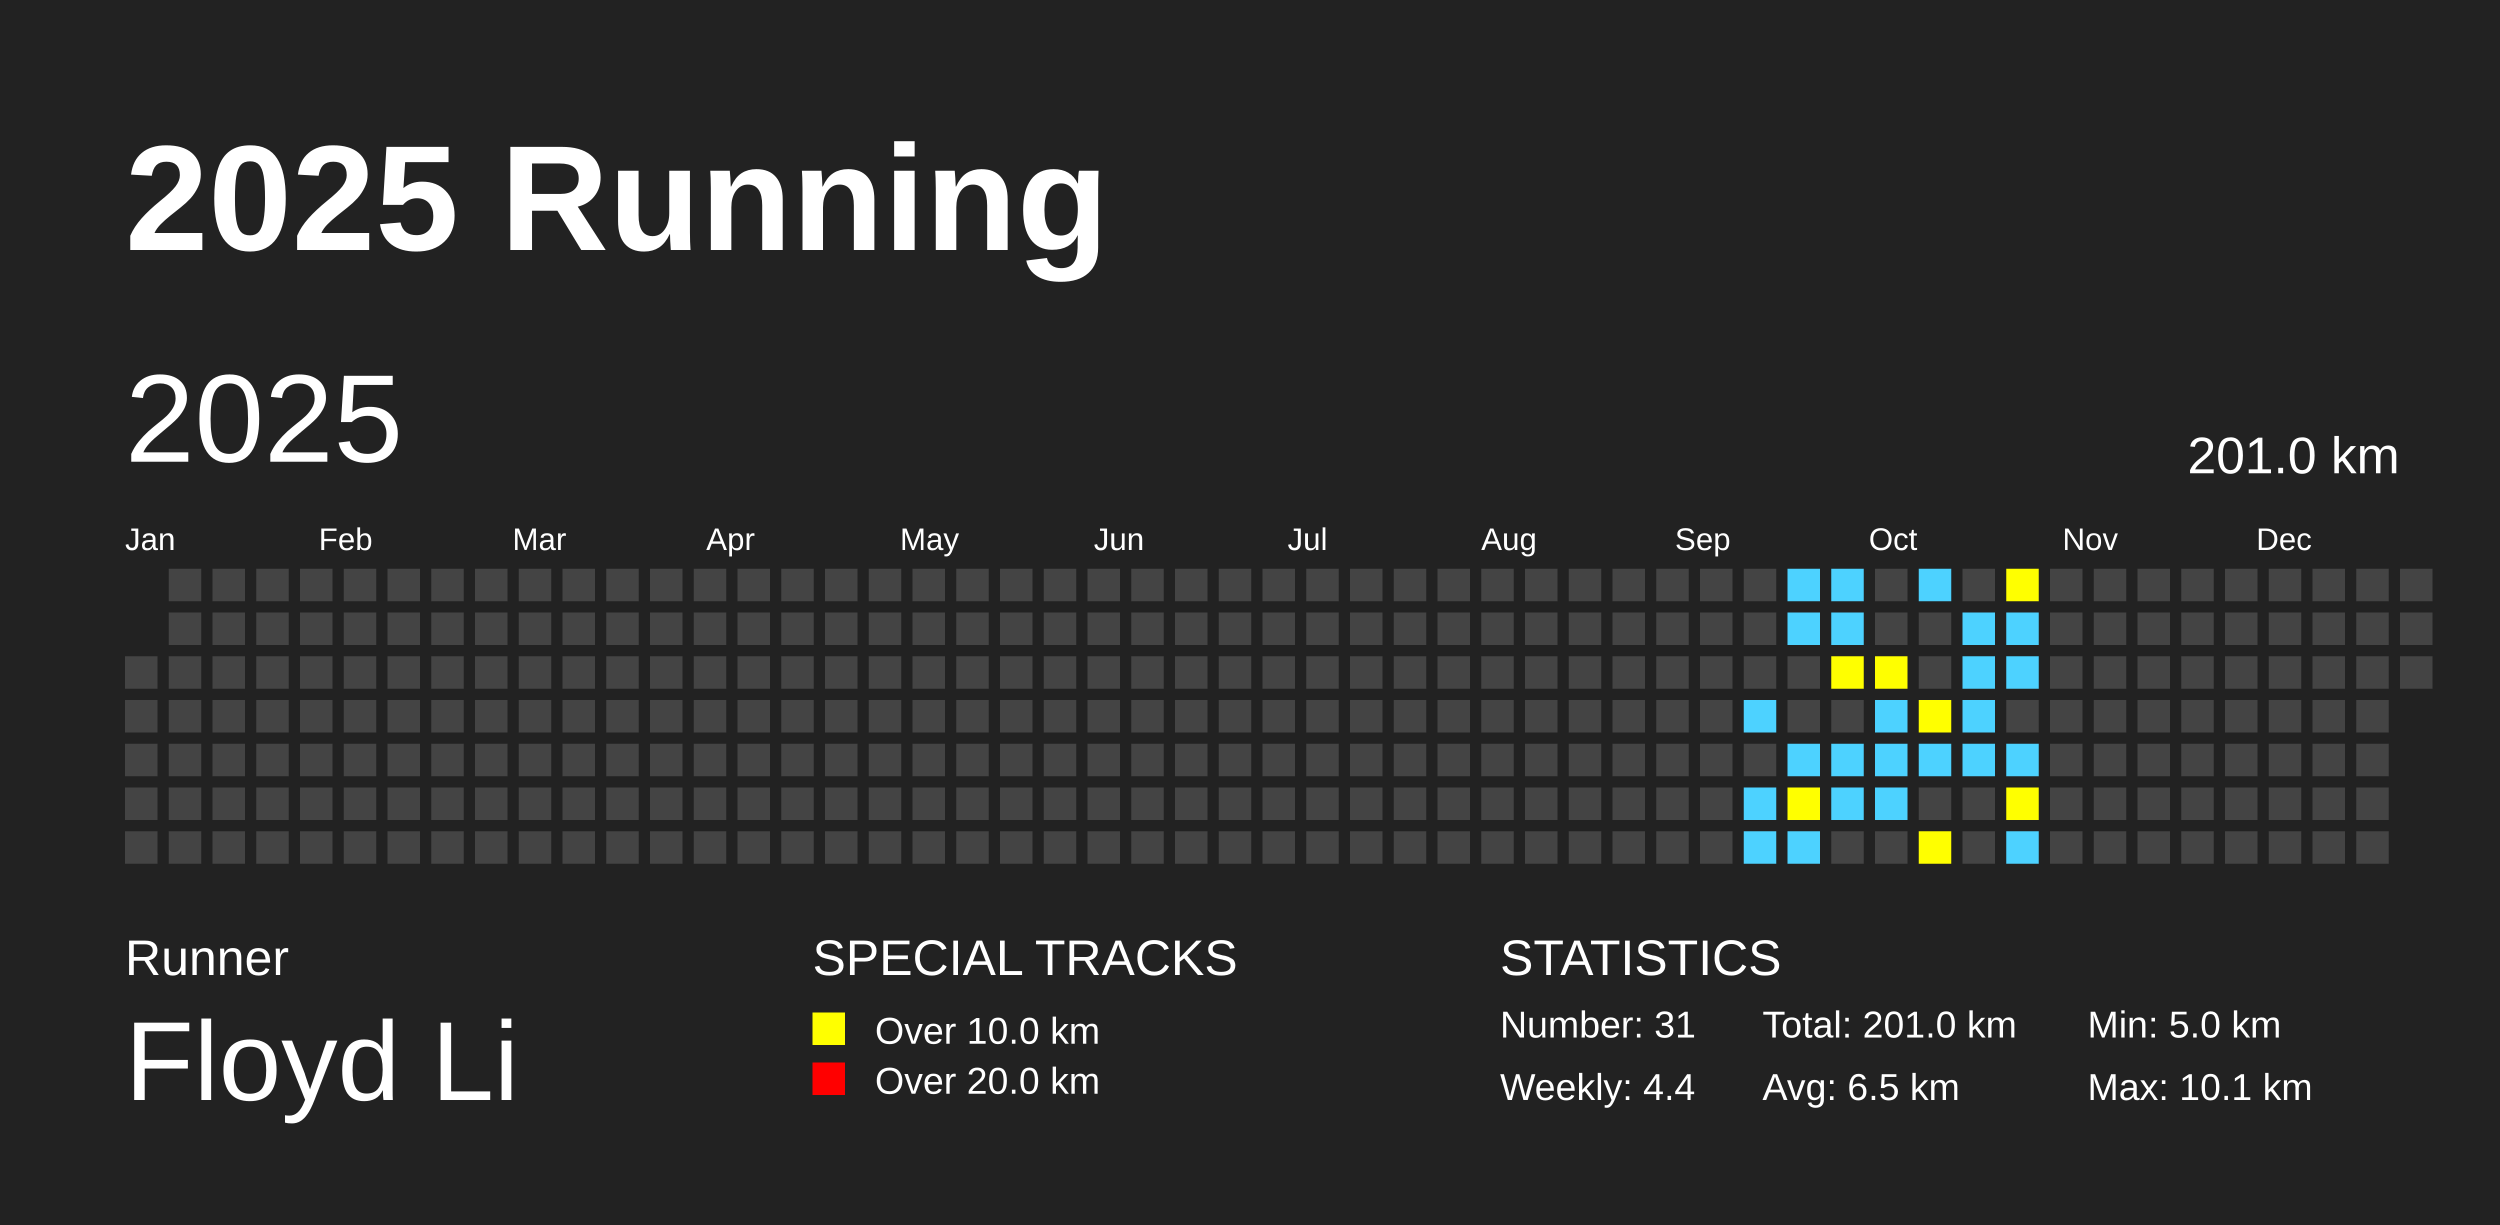
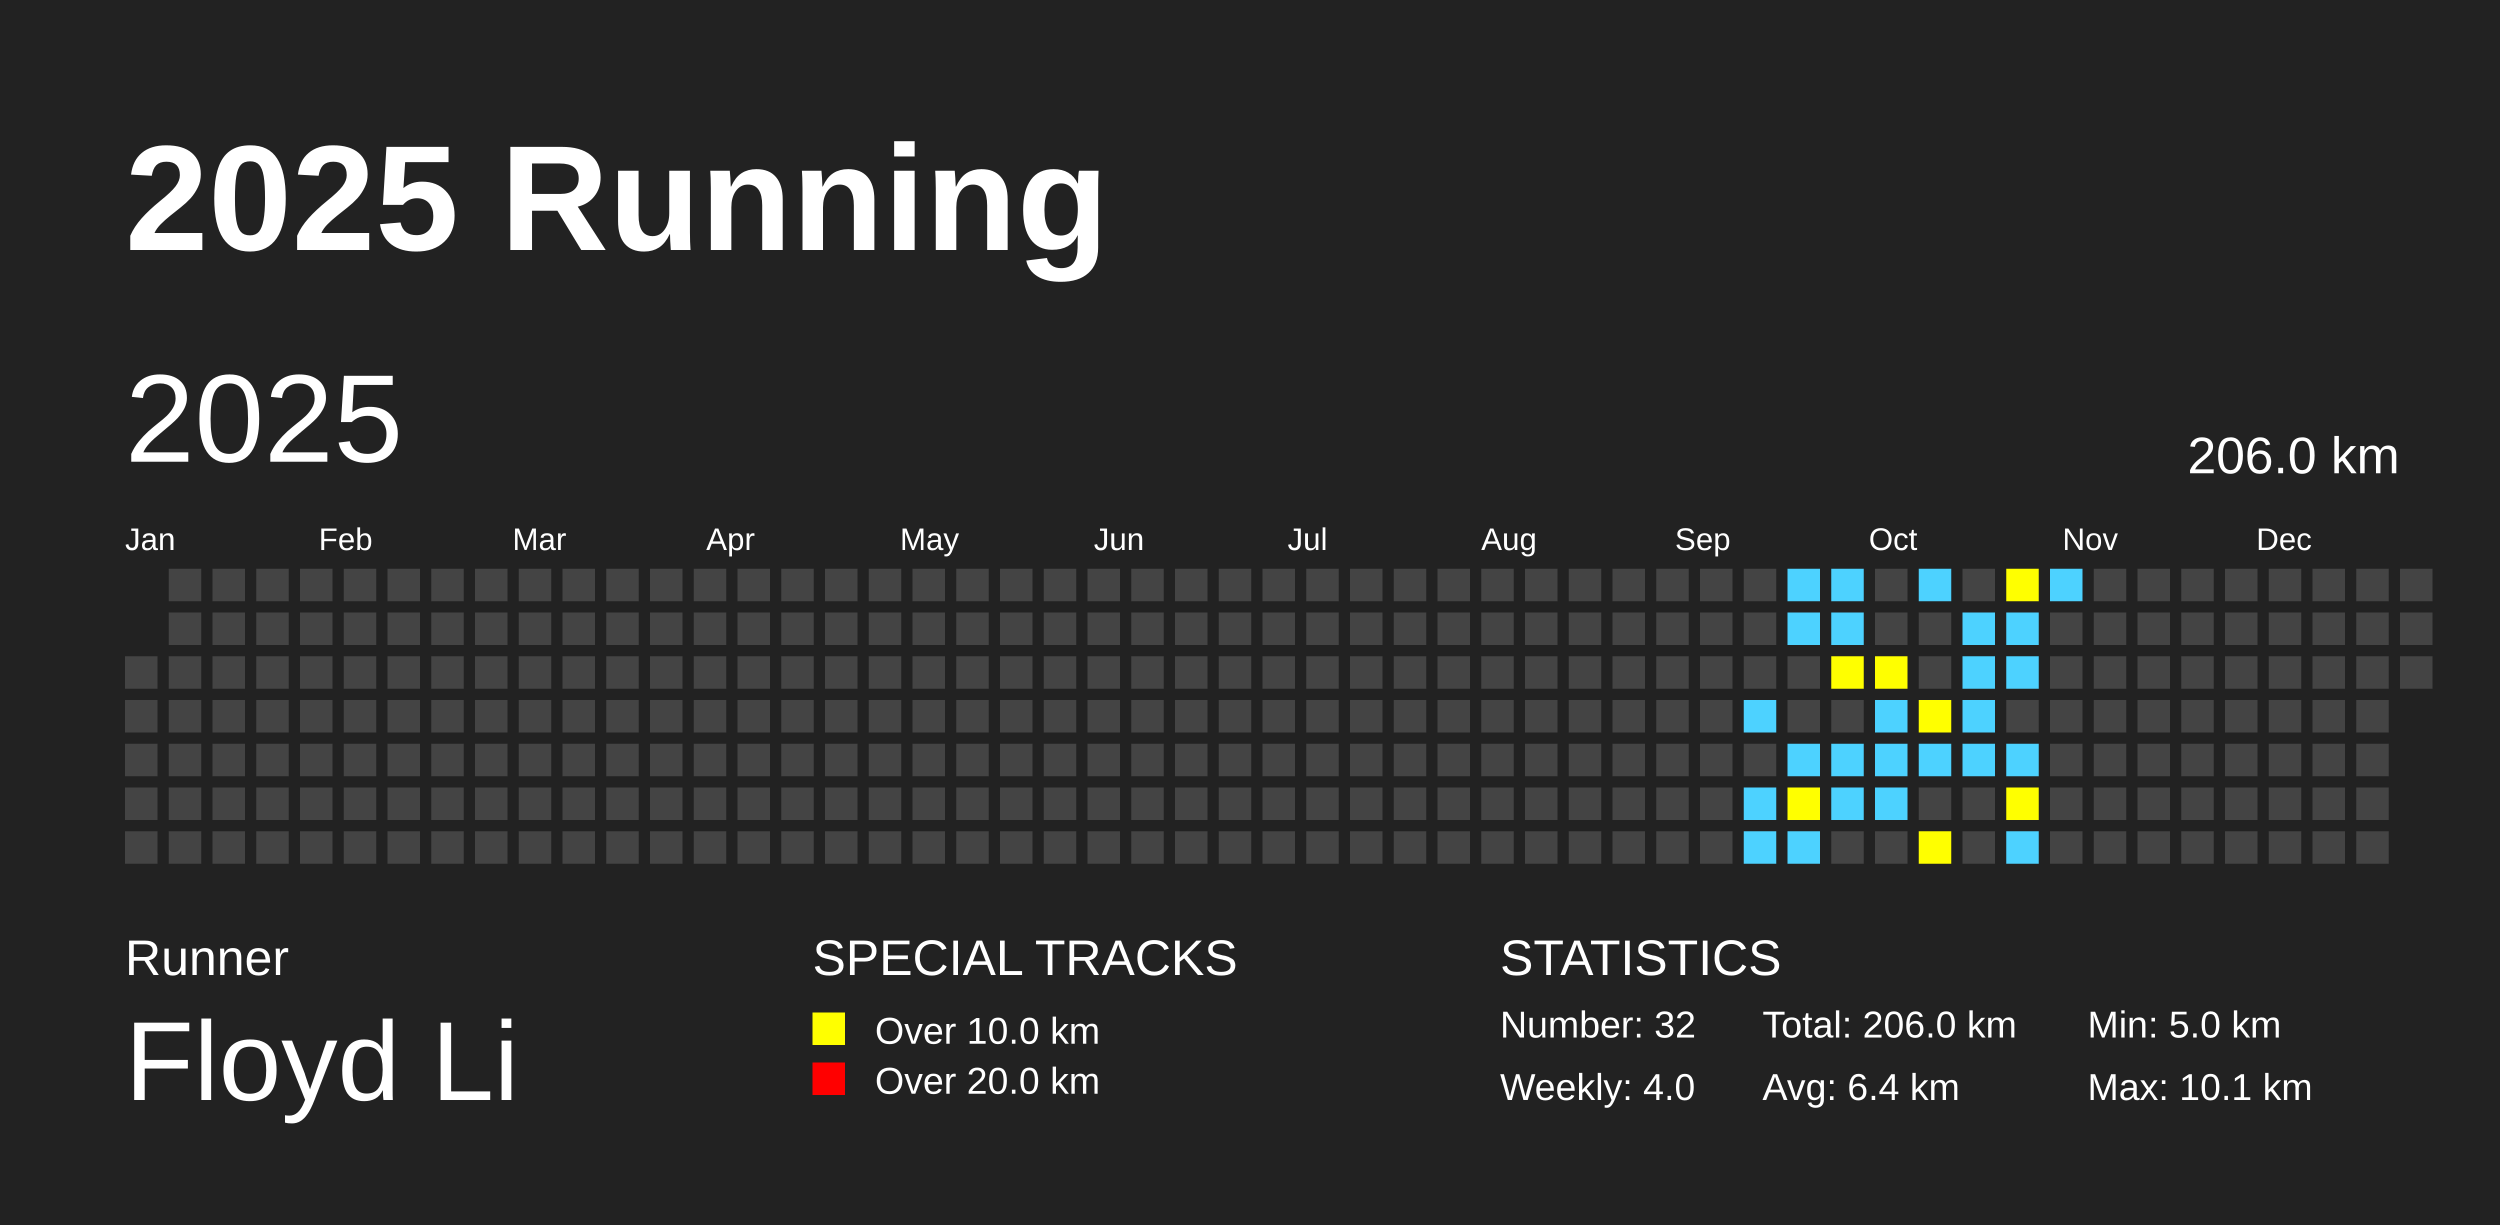
<svg xmlns="http://www.w3.org/2000/svg" baseProfile="full" height="98mm" version="1.1" viewBox="0,0,200,98" width="200mm">
  <defs />
  <rect fill="#222222" height="98" width="200" x="0" y="0" />
  <text fill="#FFFFFF" style="font-size:12px; font-family:Arial; font-weight:bold;" x="10" y="20">2025 Running</text>
  <text fill="#FFFFFF" style="font-size:4px; font-family:Arial" x="10" y="78">Runner</text>
  <text fill="#FFFFFF" style="font-size:9px; font-family:Arial" x="10" y="88">Floyd Li</text>
  <text fill="#FFFFFF" style="font-size:4px; font-family:Arial" x="65" y="78">SPECIAL TRACKS</text>
  <rect fill="yellow" height="2.6" width="2.6" x="65" y="81" />
  <text fill="#FFFFFF" style="font-size:3px; font-family:Arial" x="70" y="83.5">Over 10.0 km</text>
  <rect fill="red" height="2.6" width="2.6" x="65" y="85" />
  <text fill="#FFFFFF" style="font-size:3px; font-family:Arial" x="70" y="87.5">Over 20.0 km</text>
  <text fill="#FFFFFF" style="font-size:4px; font-family:Arial" x="120" y="78">STATISTICS</text>
-   <text fill="#FFFFFF" style="font-size:3px; font-family:Arial" x="120" y="83">Number: 31</text>
-   <text fill="#FFFFFF" style="font-size:3px; font-family:Arial" x="120" y="88">Weekly: 4.4</text>
-   <text fill="#FFFFFF" style="font-size:3px; font-family:Arial" x="141" y="83">Total: 201.0 km</text>
-   <text fill="#FFFFFF" style="font-size:3px; font-family:Arial" x="141" y="88">Avg: 6.5 km</text>
+   <text fill="#FFFFFF" style="font-size:3px; font-family:Arial" x="120" y="83">Number: 32</text>
+   <text fill="#FFFFFF" style="font-size:3px; font-family:Arial" x="120" y="88">Weekly: 4.0</text>
+   <text fill="#FFFFFF" style="font-size:3px; font-family:Arial" x="141" y="83">Total: 206.0 km</text>
+   <text fill="#FFFFFF" style="font-size:3px; font-family:Arial" x="141" y="88">Avg: 6.4 km</text>
  <text fill="#FFFFFF" style="font-size:3px; font-family:Arial" x="167" y="83">Min: 5.0 km</text>
  <text fill="#FFFFFF" style="font-size:3px; font-family:Arial" x="167" y="88">Max: 10.1 km</text>
  <text dominant-baseline="hanging" fill="#FFFFFF" style="font-size:10.0px; font-family:Arial;" x="10" y="30">2025</text>
-   <text dominant-baseline="hanging" fill="#FFFFFF" style="font-size:4.125px; font-family:Arial;" x="175" y="35">201.0 km</text>
+   <text dominant-baseline="hanging" fill="#FFFFFF" style="font-size:4.125px; font-family:Arial;" x="175" y="35">206.0 km</text>
  <text fill="#FFFFFF" style="font-size:2.5px; font-family:Arial" x="10.0" y="44">Jan</text>
  <text fill="#FFFFFF" style="font-size:2.5px; font-family:Arial" x="25.5" y="44">Feb</text>
  <text fill="#FFFFFF" style="font-size:2.5px; font-family:Arial" x="41.0" y="44">Mar</text>
  <text fill="#FFFFFF" style="font-size:2.5px; font-family:Arial" x="56.5" y="44">Apr</text>
  <text fill="#FFFFFF" style="font-size:2.5px; font-family:Arial" x="72.0" y="44">May</text>
  <text fill="#FFFFFF" style="font-size:2.5px; font-family:Arial" x="87.5" y="44">Jun</text>
  <text fill="#FFFFFF" style="font-size:2.5px; font-family:Arial" x="103.0" y="44">Jul</text>
  <text fill="#FFFFFF" style="font-size:2.5px; font-family:Arial" x="118.5" y="44">Aug</text>
  <text fill="#FFFFFF" style="font-size:2.5px; font-family:Arial" x="134.0" y="44">Sep</text>
  <text fill="#FFFFFF" style="font-size:2.5px; font-family:Arial" x="149.5" y="44">Oct</text>
  <text fill="#FFFFFF" style="font-size:2.5px; font-family:Arial" x="165.0" y="44">Nov</text>
  <text fill="#FFFFFF" style="font-size:2.5px; font-family:Arial" x="180.5" y="44">Dec</text>
  <rect fill="#444444" height="2.6" width="2.6" x="10.0" y="52.5" />
  <rect fill="#444444" height="2.6" width="2.6" x="10.0" y="56.0" />
  <rect fill="#444444" height="2.6" width="2.6" x="10.0" y="59.5" />
  <rect fill="#444444" height="2.6" width="2.6" x="10.0" y="63.0" />
  <rect fill="#444444" height="2.6" width="2.6" x="10.0" y="66.5" />
  <rect fill="#444444" height="2.6" width="2.6" x="13.5" y="45.5" />
  <rect fill="#444444" height="2.6" width="2.6" x="13.5" y="49.0" />
  <rect fill="#444444" height="2.6" width="2.6" x="13.5" y="52.5" />
  <rect fill="#444444" height="2.6" width="2.6" x="13.5" y="56.0" />
  <rect fill="#444444" height="2.6" width="2.6" x="13.5" y="59.5" />
  <rect fill="#444444" height="2.6" width="2.6" x="13.5" y="63.0" />
  <rect fill="#444444" height="2.6" width="2.6" x="13.5" y="66.5" />
  <rect fill="#444444" height="2.6" width="2.6" x="17.0" y="45.5" />
  <rect fill="#444444" height="2.6" width="2.6" x="17.0" y="49.0" />
  <rect fill="#444444" height="2.6" width="2.6" x="17.0" y="52.5" />
  <rect fill="#444444" height="2.6" width="2.6" x="17.0" y="56.0" />
  <rect fill="#444444" height="2.6" width="2.6" x="17.0" y="59.5" />
  <rect fill="#444444" height="2.6" width="2.6" x="17.0" y="63.0" />
  <rect fill="#444444" height="2.6" width="2.6" x="17.0" y="66.5" />
  <rect fill="#444444" height="2.6" width="2.6" x="20.5" y="45.5" />
  <rect fill="#444444" height="2.6" width="2.6" x="20.5" y="49.0" />
  <rect fill="#444444" height="2.6" width="2.6" x="20.5" y="52.5" />
  <rect fill="#444444" height="2.6" width="2.6" x="20.5" y="56.0" />
  <rect fill="#444444" height="2.6" width="2.6" x="20.5" y="59.5" />
  <rect fill="#444444" height="2.6" width="2.6" x="20.5" y="63.0" />
  <rect fill="#444444" height="2.6" width="2.6" x="20.5" y="66.5" />
  <rect fill="#444444" height="2.6" width="2.6" x="24.0" y="45.5" />
  <rect fill="#444444" height="2.6" width="2.6" x="24.0" y="49.0" />
  <rect fill="#444444" height="2.6" width="2.6" x="24.0" y="52.5" />
  <rect fill="#444444" height="2.6" width="2.6" x="24.0" y="56.0" />
  <rect fill="#444444" height="2.6" width="2.6" x="24.0" y="59.5" />
  <rect fill="#444444" height="2.6" width="2.6" x="24.0" y="63.0" />
  <rect fill="#444444" height="2.6" width="2.6" x="24.0" y="66.5" />
  <rect fill="#444444" height="2.6" width="2.6" x="27.5" y="45.5" />
  <rect fill="#444444" height="2.6" width="2.6" x="27.5" y="49.0" />
  <rect fill="#444444" height="2.6" width="2.6" x="27.5" y="52.5" />
  <rect fill="#444444" height="2.6" width="2.6" x="27.5" y="56.0" />
  <rect fill="#444444" height="2.6" width="2.6" x="27.5" y="59.5" />
  <rect fill="#444444" height="2.6" width="2.6" x="27.5" y="63.0" />
  <rect fill="#444444" height="2.6" width="2.6" x="27.5" y="66.5" />
  <rect fill="#444444" height="2.6" width="2.6" x="31.0" y="45.5" />
  <rect fill="#444444" height="2.6" width="2.6" x="31.0" y="49.0" />
  <rect fill="#444444" height="2.6" width="2.6" x="31.0" y="52.5" />
  <rect fill="#444444" height="2.6" width="2.6" x="31.0" y="56.0" />
  <rect fill="#444444" height="2.6" width="2.6" x="31.0" y="59.5" />
  <rect fill="#444444" height="2.6" width="2.6" x="31.0" y="63.0" />
  <rect fill="#444444" height="2.6" width="2.6" x="31.0" y="66.5" />
  <rect fill="#444444" height="2.6" width="2.6" x="34.5" y="45.5" />
  <rect fill="#444444" height="2.6" width="2.6" x="34.5" y="49.0" />
  <rect fill="#444444" height="2.6" width="2.6" x="34.5" y="52.5" />
  <rect fill="#444444" height="2.6" width="2.6" x="34.5" y="56.0" />
  <rect fill="#444444" height="2.6" width="2.6" x="34.5" y="59.5" />
  <rect fill="#444444" height="2.6" width="2.6" x="34.5" y="63.0" />
  <rect fill="#444444" height="2.6" width="2.6" x="34.5" y="66.5" />
  <rect fill="#444444" height="2.6" width="2.6" x="38.0" y="45.5" />
  <rect fill="#444444" height="2.6" width="2.6" x="38.0" y="49.0" />
  <rect fill="#444444" height="2.6" width="2.6" x="38.0" y="52.5" />
  <rect fill="#444444" height="2.6" width="2.6" x="38.0" y="56.0" />
  <rect fill="#444444" height="2.6" width="2.6" x="38.0" y="59.5" />
  <rect fill="#444444" height="2.6" width="2.6" x="38.0" y="63.0" />
  <rect fill="#444444" height="2.6" width="2.6" x="38.0" y="66.5" />
  <rect fill="#444444" height="2.6" width="2.6" x="41.5" y="45.5" />
  <rect fill="#444444" height="2.6" width="2.6" x="41.5" y="49.0" />
  <rect fill="#444444" height="2.6" width="2.6" x="41.5" y="52.5" />
  <rect fill="#444444" height="2.6" width="2.6" x="41.5" y="56.0" />
  <rect fill="#444444" height="2.6" width="2.6" x="41.5" y="59.5" />
  <rect fill="#444444" height="2.6" width="2.6" x="41.5" y="63.0" />
  <rect fill="#444444" height="2.6" width="2.6" x="41.5" y="66.5" />
  <rect fill="#444444" height="2.6" width="2.6" x="45.0" y="45.5" />
  <rect fill="#444444" height="2.6" width="2.6" x="45.0" y="49.0" />
  <rect fill="#444444" height="2.6" width="2.6" x="45.0" y="52.5" />
  <rect fill="#444444" height="2.6" width="2.6" x="45.0" y="56.0" />
  <rect fill="#444444" height="2.6" width="2.6" x="45.0" y="59.5" />
  <rect fill="#444444" height="2.6" width="2.6" x="45.0" y="63.0" />
  <rect fill="#444444" height="2.6" width="2.6" x="45.0" y="66.5" />
  <rect fill="#444444" height="2.6" width="2.6" x="48.5" y="45.5" />
  <rect fill="#444444" height="2.6" width="2.6" x="48.5" y="49.0" />
  <rect fill="#444444" height="2.6" width="2.6" x="48.5" y="52.5" />
  <rect fill="#444444" height="2.6" width="2.6" x="48.5" y="56.0" />
  <rect fill="#444444" height="2.6" width="2.6" x="48.5" y="59.5" />
  <rect fill="#444444" height="2.6" width="2.6" x="48.5" y="63.0" />
  <rect fill="#444444" height="2.6" width="2.6" x="48.5" y="66.5" />
  <rect fill="#444444" height="2.6" width="2.6" x="52.0" y="45.5" />
  <rect fill="#444444" height="2.6" width="2.6" x="52.0" y="49.0" />
  <rect fill="#444444" height="2.6" width="2.6" x="52.0" y="52.5" />
  <rect fill="#444444" height="2.6" width="2.6" x="52.0" y="56.0" />
  <rect fill="#444444" height="2.6" width="2.6" x="52.0" y="59.5" />
  <rect fill="#444444" height="2.6" width="2.6" x="52.0" y="63.0" />
  <rect fill="#444444" height="2.6" width="2.6" x="52.0" y="66.5" />
  <rect fill="#444444" height="2.6" width="2.6" x="55.5" y="45.5" />
  <rect fill="#444444" height="2.6" width="2.6" x="55.5" y="49.0" />
  <rect fill="#444444" height="2.6" width="2.6" x="55.5" y="52.5" />
  <rect fill="#444444" height="2.6" width="2.6" x="55.5" y="56.0" />
  <rect fill="#444444" height="2.6" width="2.6" x="55.5" y="59.5" />
  <rect fill="#444444" height="2.6" width="2.6" x="55.5" y="63.0" />
  <rect fill="#444444" height="2.6" width="2.6" x="55.5" y="66.5" />
  <rect fill="#444444" height="2.6" width="2.6" x="59.0" y="45.5" />
  <rect fill="#444444" height="2.6" width="2.6" x="59.0" y="49.0" />
  <rect fill="#444444" height="2.6" width="2.6" x="59.0" y="52.5" />
  <rect fill="#444444" height="2.6" width="2.6" x="59.0" y="56.0" />
  <rect fill="#444444" height="2.6" width="2.6" x="59.0" y="59.5" />
  <rect fill="#444444" height="2.6" width="2.6" x="59.0" y="63.0" />
  <rect fill="#444444" height="2.6" width="2.6" x="59.0" y="66.5" />
  <rect fill="#444444" height="2.6" width="2.6" x="62.5" y="45.5" />
  <rect fill="#444444" height="2.6" width="2.6" x="62.5" y="49.0" />
  <rect fill="#444444" height="2.6" width="2.6" x="62.5" y="52.5" />
  <rect fill="#444444" height="2.6" width="2.6" x="62.5" y="56.0" />
  <rect fill="#444444" height="2.6" width="2.6" x="62.5" y="59.5" />
  <rect fill="#444444" height="2.6" width="2.6" x="62.5" y="63.0" />
  <rect fill="#444444" height="2.6" width="2.6" x="62.5" y="66.5" />
  <rect fill="#444444" height="2.6" width="2.6" x="66.0" y="45.5" />
  <rect fill="#444444" height="2.6" width="2.6" x="66.0" y="49.0" />
  <rect fill="#444444" height="2.6" width="2.6" x="66.0" y="52.5" />
  <rect fill="#444444" height="2.6" width="2.6" x="66.0" y="56.0" />
  <rect fill="#444444" height="2.6" width="2.6" x="66.0" y="59.5" />
  <rect fill="#444444" height="2.6" width="2.6" x="66.0" y="63.0" />
  <rect fill="#444444" height="2.6" width="2.6" x="66.0" y="66.5" />
  <rect fill="#444444" height="2.6" width="2.6" x="69.5" y="45.5" />
  <rect fill="#444444" height="2.6" width="2.6" x="69.5" y="49.0" />
  <rect fill="#444444" height="2.6" width="2.6" x="69.5" y="52.5" />
  <rect fill="#444444" height="2.6" width="2.6" x="69.5" y="56.0" />
  <rect fill="#444444" height="2.6" width="2.6" x="69.5" y="59.5" />
  <rect fill="#444444" height="2.6" width="2.6" x="69.5" y="63.0" />
  <rect fill="#444444" height="2.6" width="2.6" x="69.5" y="66.5" />
  <rect fill="#444444" height="2.6" width="2.6" x="73.0" y="45.5" />
  <rect fill="#444444" height="2.6" width="2.6" x="73.0" y="49.0" />
  <rect fill="#444444" height="2.6" width="2.6" x="73.0" y="52.5" />
  <rect fill="#444444" height="2.6" width="2.6" x="73.0" y="56.0" />
  <rect fill="#444444" height="2.6" width="2.6" x="73.0" y="59.5" />
  <rect fill="#444444" height="2.6" width="2.6" x="73.0" y="63.0" />
  <rect fill="#444444" height="2.6" width="2.6" x="73.0" y="66.5" />
  <rect fill="#444444" height="2.6" width="2.6" x="76.5" y="45.5" />
  <rect fill="#444444" height="2.6" width="2.6" x="76.5" y="49.0" />
  <rect fill="#444444" height="2.6" width="2.6" x="76.5" y="52.5" />
  <rect fill="#444444" height="2.6" width="2.6" x="76.5" y="56.0" />
  <rect fill="#444444" height="2.6" width="2.6" x="76.5" y="59.5" />
  <rect fill="#444444" height="2.6" width="2.6" x="76.5" y="63.0" />
  <rect fill="#444444" height="2.6" width="2.6" x="76.5" y="66.5" />
  <rect fill="#444444" height="2.6" width="2.6" x="80.0" y="45.5" />
  <rect fill="#444444" height="2.6" width="2.6" x="80.0" y="49.0" />
  <rect fill="#444444" height="2.6" width="2.6" x="80.0" y="52.5" />
  <rect fill="#444444" height="2.6" width="2.6" x="80.0" y="56.0" />
  <rect fill="#444444" height="2.6" width="2.6" x="80.0" y="59.5" />
  <rect fill="#444444" height="2.6" width="2.6" x="80.0" y="63.0" />
  <rect fill="#444444" height="2.6" width="2.6" x="80.0" y="66.5" />
  <rect fill="#444444" height="2.6" width="2.6" x="83.5" y="45.5" />
  <rect fill="#444444" height="2.6" width="2.6" x="83.5" y="49.0" />
  <rect fill="#444444" height="2.6" width="2.6" x="83.5" y="52.5" />
  <rect fill="#444444" height="2.6" width="2.6" x="83.5" y="56.0" />
  <rect fill="#444444" height="2.6" width="2.6" x="83.5" y="59.5" />
  <rect fill="#444444" height="2.6" width="2.6" x="83.5" y="63.0" />
  <rect fill="#444444" height="2.6" width="2.6" x="83.5" y="66.5" />
  <rect fill="#444444" height="2.6" width="2.6" x="87.0" y="45.5" />
  <rect fill="#444444" height="2.6" width="2.6" x="87.0" y="49.0" />
  <rect fill="#444444" height="2.6" width="2.6" x="87.0" y="52.5" />
  <rect fill="#444444" height="2.6" width="2.6" x="87.0" y="56.0" />
  <rect fill="#444444" height="2.6" width="2.6" x="87.0" y="59.5" />
  <rect fill="#444444" height="2.6" width="2.6" x="87.0" y="63.0" />
  <rect fill="#444444" height="2.6" width="2.6" x="87.0" y="66.5" />
  <rect fill="#444444" height="2.6" width="2.6" x="90.5" y="45.5" />
  <rect fill="#444444" height="2.6" width="2.6" x="90.5" y="49.0" />
  <rect fill="#444444" height="2.6" width="2.6" x="90.5" y="52.5" />
  <rect fill="#444444" height="2.6" width="2.6" x="90.5" y="56.0" />
  <rect fill="#444444" height="2.6" width="2.6" x="90.5" y="59.5" />
  <rect fill="#444444" height="2.6" width="2.6" x="90.5" y="63.0" />
  <rect fill="#444444" height="2.6" width="2.6" x="90.5" y="66.5" />
  <rect fill="#444444" height="2.6" width="2.6" x="94.0" y="45.5" />
  <rect fill="#444444" height="2.6" width="2.6" x="94.0" y="49.0" />
  <rect fill="#444444" height="2.6" width="2.6" x="94.0" y="52.5" />
  <rect fill="#444444" height="2.6" width="2.6" x="94.0" y="56.0" />
  <rect fill="#444444" height="2.6" width="2.6" x="94.0" y="59.5" />
  <rect fill="#444444" height="2.6" width="2.6" x="94.0" y="63.0" />
  <rect fill="#444444" height="2.6" width="2.6" x="94.0" y="66.5" />
  <rect fill="#444444" height="2.6" width="2.6" x="97.5" y="45.5" />
  <rect fill="#444444" height="2.6" width="2.6" x="97.5" y="49.0" />
  <rect fill="#444444" height="2.6" width="2.6" x="97.5" y="52.5" />
  <rect fill="#444444" height="2.6" width="2.6" x="97.5" y="56.0" />
  <rect fill="#444444" height="2.6" width="2.6" x="97.5" y="59.5" />
  <rect fill="#444444" height="2.6" width="2.6" x="97.5" y="63.0" />
  <rect fill="#444444" height="2.6" width="2.6" x="97.5" y="66.5" />
  <rect fill="#444444" height="2.6" width="2.6" x="101.0" y="45.5" />
  <rect fill="#444444" height="2.6" width="2.6" x="101.0" y="49.0" />
  <rect fill="#444444" height="2.6" width="2.6" x="101.0" y="52.5" />
  <rect fill="#444444" height="2.6" width="2.6" x="101.0" y="56.0" />
  <rect fill="#444444" height="2.6" width="2.6" x="101.0" y="59.5" />
  <rect fill="#444444" height="2.6" width="2.6" x="101.0" y="63.0" />
  <rect fill="#444444" height="2.6" width="2.6" x="101.0" y="66.5" />
  <rect fill="#444444" height="2.6" width="2.6" x="104.5" y="45.5" />
  <rect fill="#444444" height="2.6" width="2.6" x="104.5" y="49.0" />
  <rect fill="#444444" height="2.6" width="2.6" x="104.5" y="52.5" />
  <rect fill="#444444" height="2.6" width="2.6" x="104.5" y="56.0" />
  <rect fill="#444444" height="2.6" width="2.6" x="104.5" y="59.5" />
  <rect fill="#444444" height="2.6" width="2.6" x="104.5" y="63.0" />
  <rect fill="#444444" height="2.6" width="2.6" x="104.5" y="66.5" />
  <rect fill="#444444" height="2.6" width="2.6" x="108.0" y="45.5" />
  <rect fill="#444444" height="2.6" width="2.6" x="108.0" y="49.0" />
  <rect fill="#444444" height="2.6" width="2.6" x="108.0" y="52.5" />
  <rect fill="#444444" height="2.6" width="2.6" x="108.0" y="56.0" />
  <rect fill="#444444" height="2.6" width="2.6" x="108.0" y="59.5" />
  <rect fill="#444444" height="2.6" width="2.6" x="108.0" y="63.0" />
  <rect fill="#444444" height="2.6" width="2.6" x="108.0" y="66.5" />
  <rect fill="#444444" height="2.6" width="2.6" x="111.5" y="45.5" />
  <rect fill="#444444" height="2.6" width="2.6" x="111.5" y="49.0" />
  <rect fill="#444444" height="2.6" width="2.6" x="111.5" y="52.5" />
  <rect fill="#444444" height="2.6" width="2.6" x="111.5" y="56.0" />
  <rect fill="#444444" height="2.6" width="2.6" x="111.5" y="59.5" />
  <rect fill="#444444" height="2.6" width="2.6" x="111.5" y="63.0" />
  <rect fill="#444444" height="2.6" width="2.6" x="111.5" y="66.5" />
  <rect fill="#444444" height="2.6" width="2.6" x="115.0" y="45.5" />
  <rect fill="#444444" height="2.6" width="2.6" x="115.0" y="49.0" />
  <rect fill="#444444" height="2.6" width="2.6" x="115.0" y="52.5" />
  <rect fill="#444444" height="2.6" width="2.6" x="115.0" y="56.0" />
  <rect fill="#444444" height="2.6" width="2.6" x="115.0" y="59.5" />
  <rect fill="#444444" height="2.6" width="2.6" x="115.0" y="63.0" />
  <rect fill="#444444" height="2.6" width="2.6" x="115.0" y="66.5" />
  <rect fill="#444444" height="2.6" width="2.6" x="118.5" y="45.5" />
  <rect fill="#444444" height="2.6" width="2.6" x="118.5" y="49.0" />
  <rect fill="#444444" height="2.6" width="2.6" x="118.5" y="52.5" />
  <rect fill="#444444" height="2.6" width="2.6" x="118.5" y="56.0" />
  <rect fill="#444444" height="2.6" width="2.6" x="118.5" y="59.5" />
  <rect fill="#444444" height="2.6" width="2.6" x="118.5" y="63.0" />
  <rect fill="#444444" height="2.6" width="2.6" x="118.5" y="66.5" />
  <rect fill="#444444" height="2.6" width="2.6" x="122.0" y="45.5" />
  <rect fill="#444444" height="2.6" width="2.6" x="122.0" y="49.0" />
  <rect fill="#444444" height="2.6" width="2.6" x="122.0" y="52.5" />
  <rect fill="#444444" height="2.6" width="2.6" x="122.0" y="56.0" />
  <rect fill="#444444" height="2.6" width="2.6" x="122.0" y="59.5" />
  <rect fill="#444444" height="2.6" width="2.6" x="122.0" y="63.0" />
  <rect fill="#444444" height="2.6" width="2.6" x="122.0" y="66.5" />
  <rect fill="#444444" height="2.6" width="2.6" x="125.5" y="45.5" />
  <rect fill="#444444" height="2.6" width="2.6" x="125.5" y="49.0" />
  <rect fill="#444444" height="2.6" width="2.6" x="125.5" y="52.5" />
  <rect fill="#444444" height="2.6" width="2.6" x="125.5" y="56.0" />
  <rect fill="#444444" height="2.6" width="2.6" x="125.5" y="59.5" />
  <rect fill="#444444" height="2.6" width="2.6" x="125.5" y="63.0" />
  <rect fill="#444444" height="2.6" width="2.6" x="125.5" y="66.5" />
  <rect fill="#444444" height="2.6" width="2.6" x="129.0" y="45.5" />
  <rect fill="#444444" height="2.6" width="2.6" x="129.0" y="49.0" />
  <rect fill="#444444" height="2.6" width="2.6" x="129.0" y="52.5" />
  <rect fill="#444444" height="2.6" width="2.6" x="129.0" y="56.0" />
  <rect fill="#444444" height="2.6" width="2.6" x="129.0" y="59.5" />
  <rect fill="#444444" height="2.6" width="2.6" x="129.0" y="63.0" />
  <rect fill="#444444" height="2.6" width="2.6" x="129.0" y="66.5" />
  <rect fill="#444444" height="2.6" width="2.6" x="132.5" y="45.5" />
  <rect fill="#444444" height="2.6" width="2.6" x="132.5" y="49.0" />
  <rect fill="#444444" height="2.6" width="2.6" x="132.5" y="52.5" />
  <rect fill="#444444" height="2.6" width="2.6" x="132.5" y="56.0" />
  <rect fill="#444444" height="2.6" width="2.6" x="132.5" y="59.5" />
  <rect fill="#444444" height="2.6" width="2.6" x="132.5" y="63.0" />
  <rect fill="#444444" height="2.6" width="2.6" x="132.5" y="66.5" />
  <rect fill="#444444" height="2.6" width="2.6" x="136.0" y="45.5" />
  <rect fill="#444444" height="2.6" width="2.6" x="136.0" y="49.0" />
  <rect fill="#444444" height="2.6" width="2.6" x="136.0" y="52.5" />
  <rect fill="#444444" height="2.6" width="2.6" x="136.0" y="56.0" />
  <rect fill="#444444" height="2.6" width="2.6" x="136.0" y="59.5" />
  <rect fill="#444444" height="2.6" width="2.6" x="136.0" y="63.0" />
  <rect fill="#444444" height="2.6" width="2.6" x="136.0" y="66.5" />
  <rect fill="#444444" height="2.6" width="2.6" x="139.5" y="45.5" />
  <rect fill="#444444" height="2.6" width="2.6" x="139.5" y="49.0" />
  <rect fill="#444444" height="2.6" width="2.6" x="139.5" y="52.5" />
  <rect fill="#4DD2FF" height="2.6" width="2.6" x="139.5" y="56.0" />
  <rect fill="#444444" height="2.6" width="2.6" x="139.5" y="59.5" />
  <rect fill="#4DD2FF" height="2.6" width="2.6" x="139.5" y="63.0" />
  <rect fill="#4DD2FF" height="2.6" width="2.6" x="139.5" y="66.5" />
  <rect fill="#4DD2FF" height="2.6" width="2.6" x="143.0" y="45.5" />
  <rect fill="#4DD2FF" height="2.6" width="2.6" x="143.0" y="49.0" />
  <rect fill="#444444" height="2.6" width="2.6" x="143.0" y="52.5" />
  <rect fill="#444444" height="2.6" width="2.6" x="143.0" y="56.0" />
  <rect fill="#4DD2FF" height="2.6" width="2.6" x="143.0" y="59.5" />
  <rect fill="yellow" height="2.6" width="2.6" x="143.0" y="63.0" />
  <rect fill="#4DD2FF" height="2.6" width="2.6" x="143.0" y="66.5" />
  <rect fill="#4DD2FF" height="2.6" width="2.6" x="146.5" y="45.5" />
  <rect fill="#4DD2FF" height="2.6" width="2.6" x="146.5" y="49.0" />
  <rect fill="yellow" height="2.6" width="2.6" x="146.5" y="52.5" />
  <rect fill="#444444" height="2.6" width="2.6" x="146.5" y="56.0" />
  <rect fill="#4DD2FF" height="2.6" width="2.6" x="146.5" y="59.5" />
  <rect fill="#4DD2FF" height="2.6" width="2.6" x="146.5" y="63.0" />
  <rect fill="#444444" height="2.6" width="2.6" x="146.5" y="66.5" />
  <rect fill="#444444" height="2.6" width="2.6" x="150.0" y="45.5" />
  <rect fill="#444444" height="2.6" width="2.6" x="150.0" y="49.0" />
  <rect fill="yellow" height="2.6" width="2.6" x="150.0" y="52.5" />
  <rect fill="#4DD2FF" height="2.6" width="2.6" x="150.0" y="56.0" />
  <rect fill="#4DD2FF" height="2.6" width="2.6" x="150.0" y="59.5" />
  <rect fill="#4DD2FF" height="2.6" width="2.6" x="150.0" y="63.0" />
  <rect fill="#444444" height="2.6" width="2.6" x="150.0" y="66.5" />
  <rect fill="#4DD2FF" height="2.6" width="2.6" x="153.5" y="45.5" />
  <rect fill="#444444" height="2.6" width="2.6" x="153.5" y="49.0" />
  <rect fill="#444444" height="2.6" width="2.6" x="153.5" y="52.5" />
  <rect fill="yellow" height="2.6" width="2.6" x="153.5" y="56.0" />
  <rect fill="#4DD2FF" height="2.6" width="2.6" x="153.5" y="59.5" />
  <rect fill="#444444" height="2.6" width="2.6" x="153.5" y="63.0" />
  <rect fill="yellow" height="2.6" width="2.6" x="153.5" y="66.5" />
  <rect fill="#444444" height="2.6" width="2.6" x="157.0" y="45.5" />
  <rect fill="#4DD2FF" height="2.6" width="2.6" x="157.0" y="49.0" />
  <rect fill="#4DD2FF" height="2.6" width="2.6" x="157.0" y="52.5" />
  <rect fill="#4DD2FF" height="2.6" width="2.6" x="157.0" y="56.0" />
  <rect fill="#4DD2FF" height="2.6" width="2.6" x="157.0" y="59.5" />
  <rect fill="#444444" height="2.6" width="2.6" x="157.0" y="63.0" />
  <rect fill="#444444" height="2.6" width="2.6" x="157.0" y="66.5" />
  <rect fill="yellow" height="2.6" width="2.6" x="160.5" y="45.5" />
  <rect fill="#4DD2FF" height="2.6" width="2.6" x="160.5" y="49.0" />
  <rect fill="#4DD2FF" height="2.6" width="2.6" x="160.5" y="52.5" />
  <rect fill="#444444" height="2.6" width="2.6" x="160.5" y="56.0" />
  <rect fill="#4DD2FF" height="2.6" width="2.6" x="160.5" y="59.5" />
  <rect fill="yellow" height="2.6" width="2.6" x="160.5" y="63.0" />
  <rect fill="#4DD2FF" height="2.6" width="2.6" x="160.5" y="66.5" />
-   <rect fill="#444444" height="2.6" width="2.6" x="164.0" y="45.5" />
+   <rect fill="#4DD2FF" height="2.6" width="2.6" x="164.0" y="45.5" />
  <rect fill="#444444" height="2.6" width="2.6" x="164.0" y="49.0" />
  <rect fill="#444444" height="2.6" width="2.6" x="164.0" y="52.5" />
  <rect fill="#444444" height="2.6" width="2.6" x="164.0" y="56.0" />
  <rect fill="#444444" height="2.6" width="2.6" x="164.0" y="59.5" />
  <rect fill="#444444" height="2.6" width="2.6" x="164.0" y="63.0" />
  <rect fill="#444444" height="2.6" width="2.6" x="164.0" y="66.5" />
  <rect fill="#444444" height="2.6" width="2.6" x="167.5" y="45.5" />
  <rect fill="#444444" height="2.6" width="2.6" x="167.5" y="49.0" />
  <rect fill="#444444" height="2.6" width="2.6" x="167.5" y="52.5" />
  <rect fill="#444444" height="2.6" width="2.6" x="167.5" y="56.0" />
  <rect fill="#444444" height="2.6" width="2.6" x="167.5" y="59.5" />
  <rect fill="#444444" height="2.6" width="2.6" x="167.5" y="63.0" />
  <rect fill="#444444" height="2.6" width="2.6" x="167.5" y="66.5" />
  <rect fill="#444444" height="2.6" width="2.6" x="171.0" y="45.5" />
  <rect fill="#444444" height="2.6" width="2.6" x="171.0" y="49.0" />
  <rect fill="#444444" height="2.6" width="2.6" x="171.0" y="52.5" />
  <rect fill="#444444" height="2.6" width="2.6" x="171.0" y="56.0" />
  <rect fill="#444444" height="2.6" width="2.6" x="171.0" y="59.5" />
  <rect fill="#444444" height="2.6" width="2.6" x="171.0" y="63.0" />
  <rect fill="#444444" height="2.6" width="2.6" x="171.0" y="66.5" />
  <rect fill="#444444" height="2.6" width="2.6" x="174.5" y="45.5" />
  <rect fill="#444444" height="2.6" width="2.6" x="174.5" y="49.0" />
  <rect fill="#444444" height="2.6" width="2.6" x="174.5" y="52.5" />
  <rect fill="#444444" height="2.6" width="2.6" x="174.5" y="56.0" />
  <rect fill="#444444" height="2.6" width="2.6" x="174.5" y="59.5" />
  <rect fill="#444444" height="2.6" width="2.6" x="174.5" y="63.0" />
  <rect fill="#444444" height="2.6" width="2.6" x="174.5" y="66.5" />
  <rect fill="#444444" height="2.6" width="2.6" x="178.0" y="45.5" />
  <rect fill="#444444" height="2.6" width="2.6" x="178.0" y="49.0" />
  <rect fill="#444444" height="2.6" width="2.6" x="178.0" y="52.5" />
  <rect fill="#444444" height="2.6" width="2.6" x="178.0" y="56.0" />
  <rect fill="#444444" height="2.6" width="2.6" x="178.0" y="59.5" />
  <rect fill="#444444" height="2.6" width="2.6" x="178.0" y="63.0" />
  <rect fill="#444444" height="2.6" width="2.6" x="178.0" y="66.5" />
  <rect fill="#444444" height="2.6" width="2.6" x="181.5" y="45.5" />
  <rect fill="#444444" height="2.6" width="2.6" x="181.5" y="49.0" />
  <rect fill="#444444" height="2.6" width="2.6" x="181.5" y="52.5" />
  <rect fill="#444444" height="2.6" width="2.6" x="181.5" y="56.0" />
  <rect fill="#444444" height="2.6" width="2.6" x="181.5" y="59.5" />
  <rect fill="#444444" height="2.6" width="2.6" x="181.5" y="63.0" />
  <rect fill="#444444" height="2.6" width="2.6" x="181.5" y="66.5" />
  <rect fill="#444444" height="2.6" width="2.6" x="185.0" y="45.5" />
  <rect fill="#444444" height="2.6" width="2.6" x="185.0" y="49.0" />
  <rect fill="#444444" height="2.6" width="2.6" x="185.0" y="52.5" />
  <rect fill="#444444" height="2.6" width="2.6" x="185.0" y="56.0" />
  <rect fill="#444444" height="2.6" width="2.6" x="185.0" y="59.5" />
  <rect fill="#444444" height="2.6" width="2.6" x="185.0" y="63.0" />
  <rect fill="#444444" height="2.6" width="2.6" x="185.0" y="66.5" />
  <rect fill="#444444" height="2.6" width="2.6" x="188.5" y="45.5" />
  <rect fill="#444444" height="2.6" width="2.6" x="188.5" y="49.0" />
  <rect fill="#444444" height="2.6" width="2.6" x="188.5" y="52.5" />
  <rect fill="#444444" height="2.6" width="2.6" x="188.5" y="56.0" />
  <rect fill="#444444" height="2.6" width="2.6" x="188.5" y="59.5" />
  <rect fill="#444444" height="2.6" width="2.6" x="188.5" y="63.0" />
  <rect fill="#444444" height="2.6" width="2.6" x="188.5" y="66.5" />
  <rect fill="#444444" height="2.6" width="2.6" x="192.0" y="45.5" />
  <rect fill="#444444" height="2.6" width="2.6" x="192.0" y="49.0" />
  <rect fill="#444444" height="2.6" width="2.6" x="192.0" y="52.5" />
</svg>
